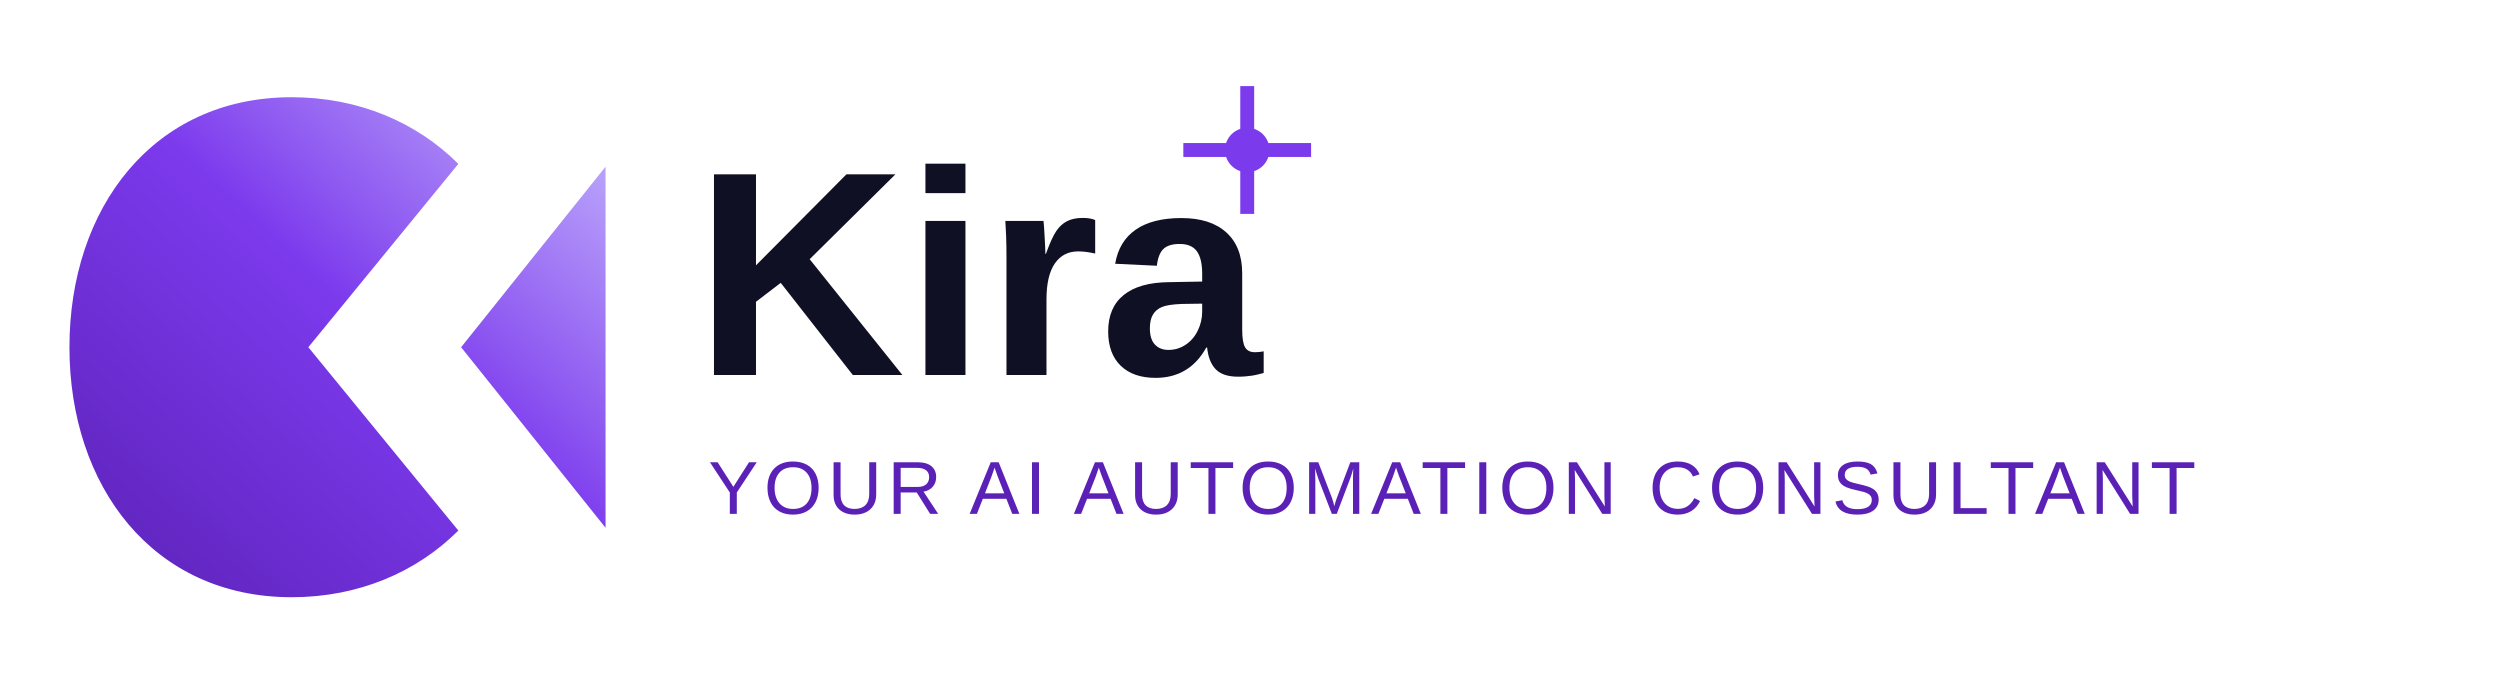
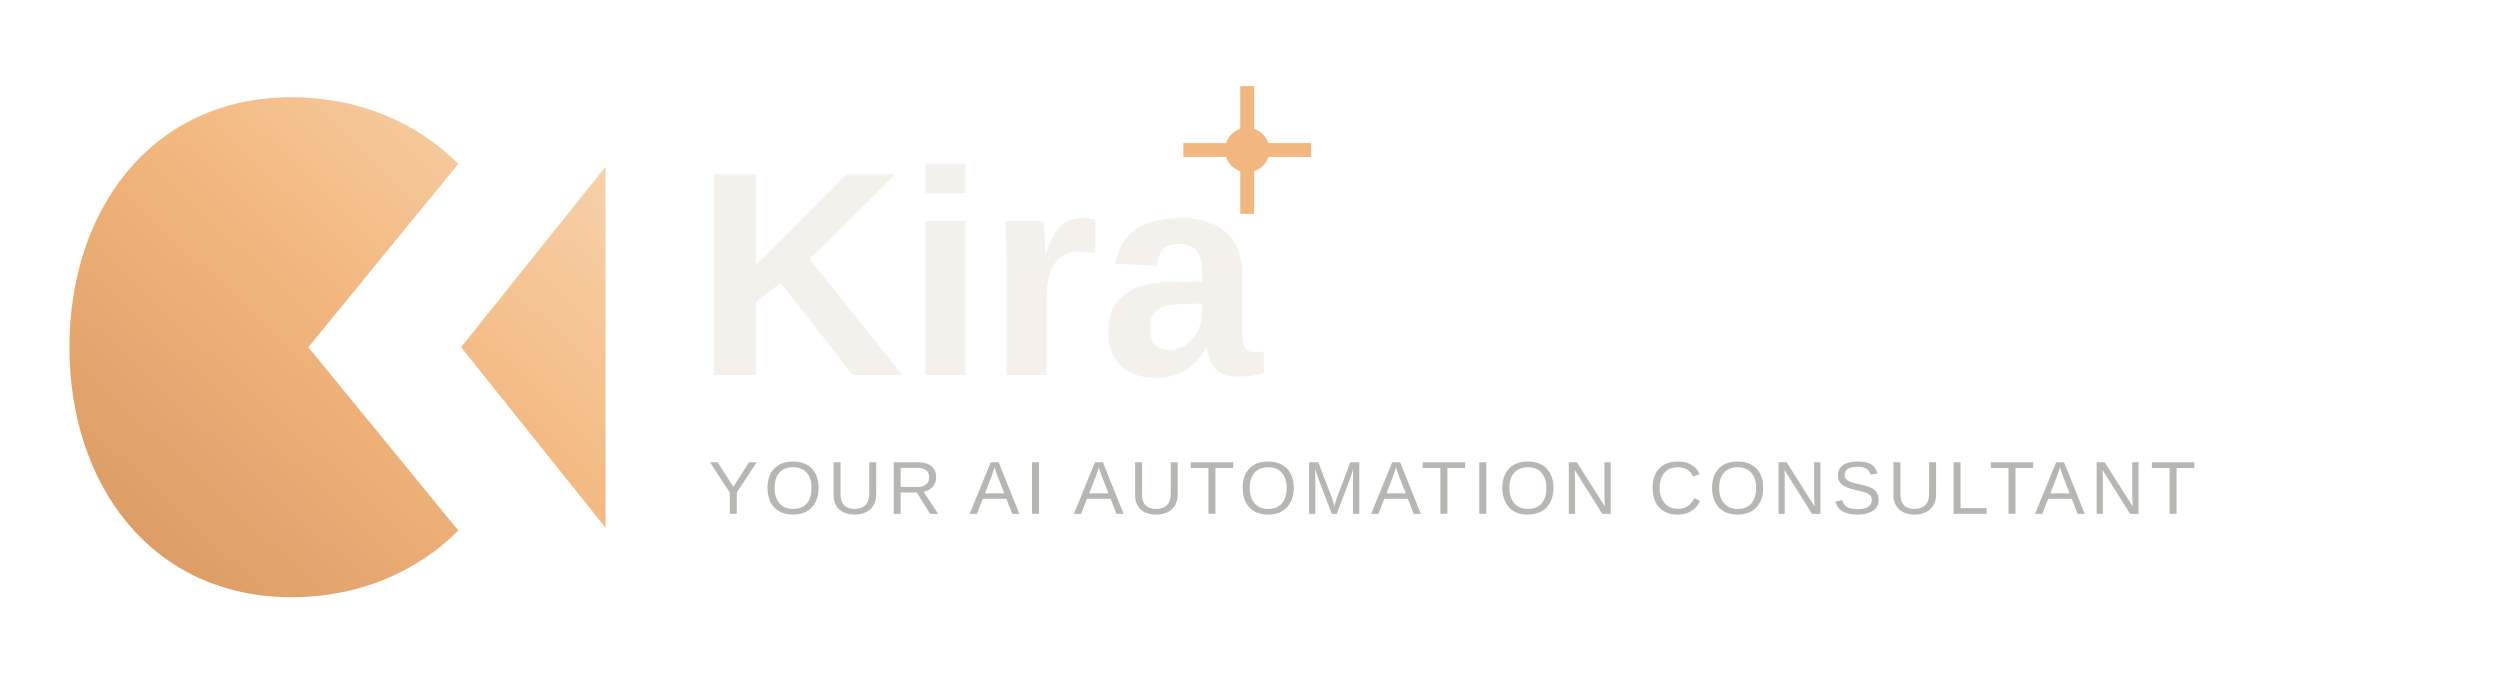
<svg xmlns="http://www.w3.org/2000/svg" viewBox="0 0 900 250" role="img" aria-labelledby="title">
  <defs>
    <linearGradient id="kg" x1="0" y1="1" x2="1" y2="0">
-       <stop offset="0" stop-color="#5B21B6" />
-       <stop offset="0.55" stop-color="#7C3AED" />
-       <stop offset="1" stop-color="#C4B5FD" />
+       <stop offset="0" stop-color="#d7965f" />
+       <stop offset="0.55" stop-color="#f2b77e" />
+       <stop offset="1" stop-color="#f8d6b2" />
    </linearGradient>
  </defs>
  <path fill="url(#kg)" d="M105 35c-50 0-80 40-80 90s30 90 80 90c24 0 45-9 60-24l-54-66 54-66c-15-15-36-24-60-24zm61 90 52-65v130l-52-65z" />
-   <text x="250" y="135" fill="#0F1023" font-family="Arial,Helvetica,sans-serif" font-size="105" font-weight="600">Kira</text>
-   <circle cx="449" cy="54" r="8" fill="#7C3AED" />
-   <path d="M449 31v46M426 54h46" stroke="#7C3AED" stroke-width="5" />
-   <text x="255" y="185" fill="#5B21B6" font-family="Arial,Helvetica,sans-serif" font-size="27" letter-spacing="2">YOUR AI AUTOMATION CONSULTANT</text>
+   <text x="250" y="135" fill="#F4F1ED" font-family="Arial,Helvetica,sans-serif" font-size="105" font-weight="600">Kira</text>
+   <circle cx="449" cy="54" r="8" fill="#F2B77E" />
+   <path d="M449 31v46M426 54h46" stroke="#F2B77E" stroke-width="5" />
+   <text x="255" y="185" fill="#B7B6B3" font-family="Arial,Helvetica,sans-serif" font-size="27" letter-spacing="2">YOUR AI AUTOMATION CONSULTANT</text>
</svg>
